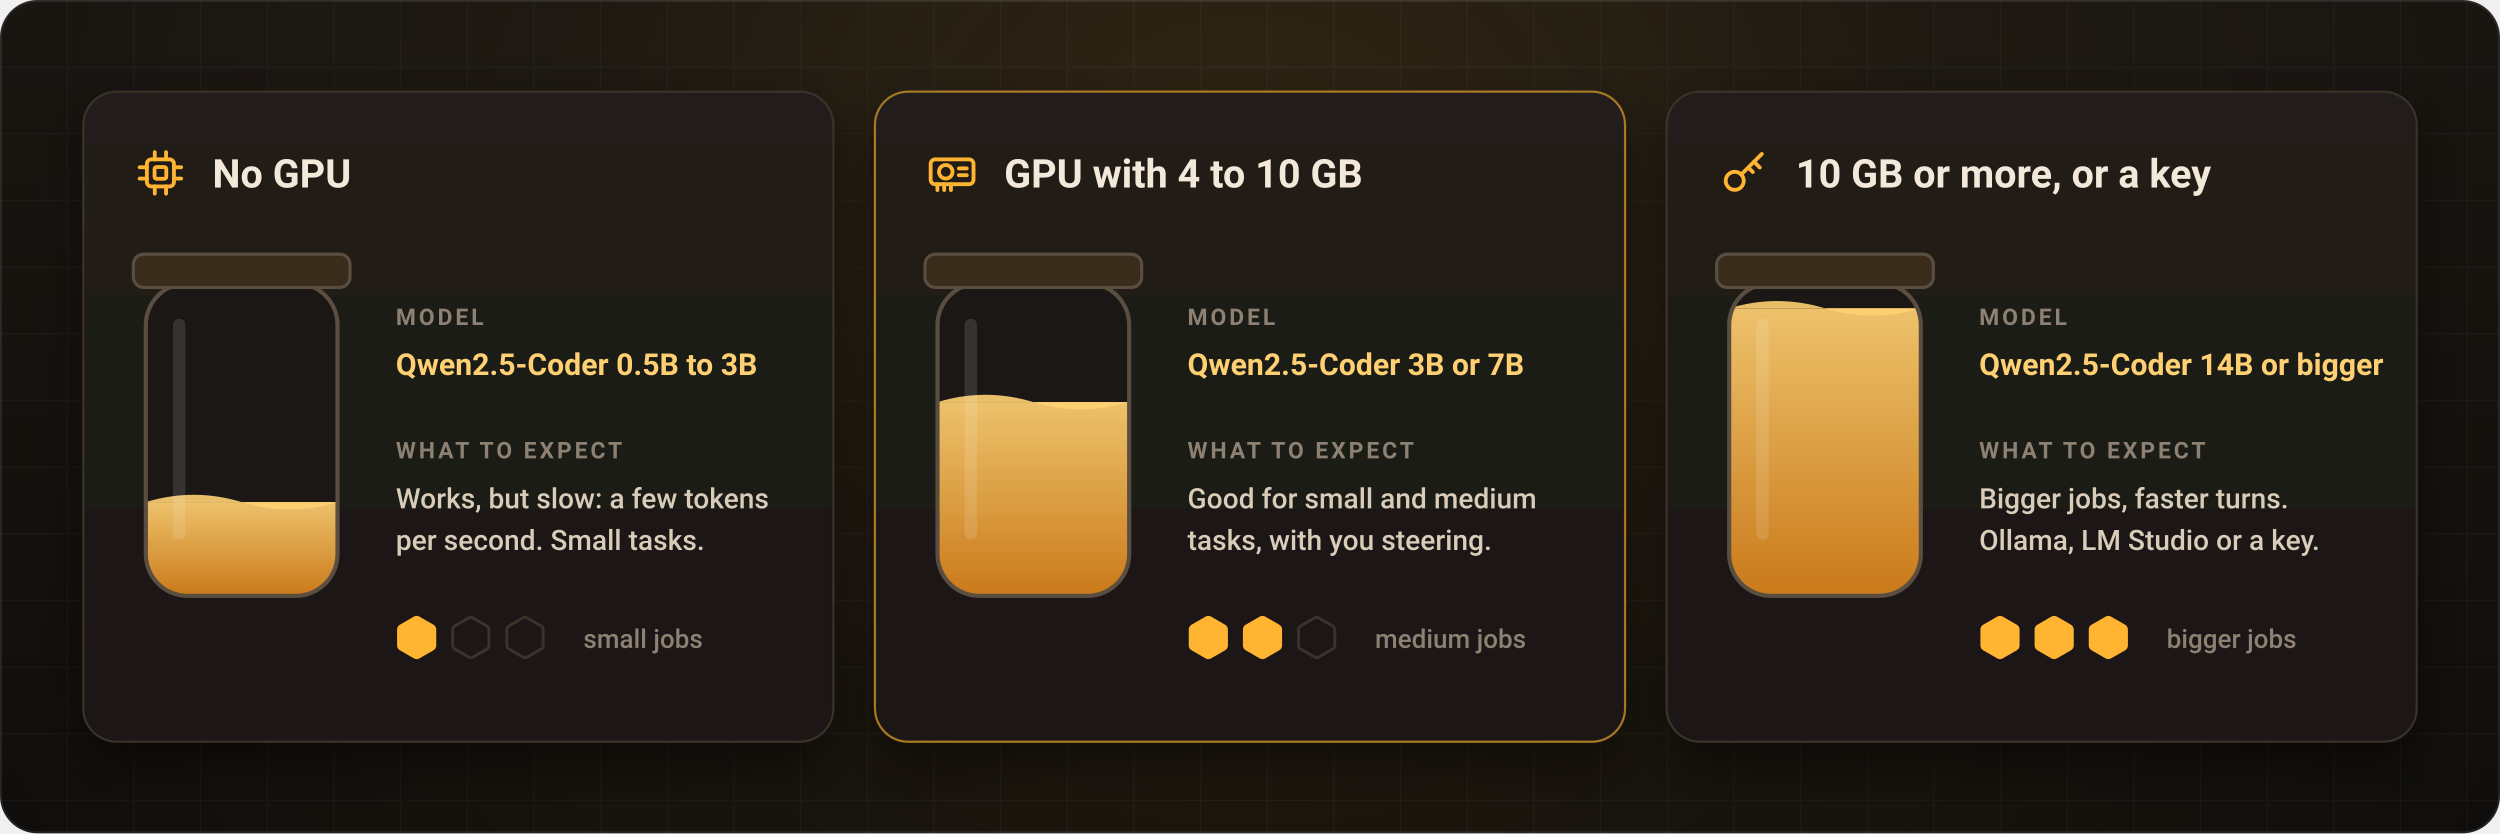
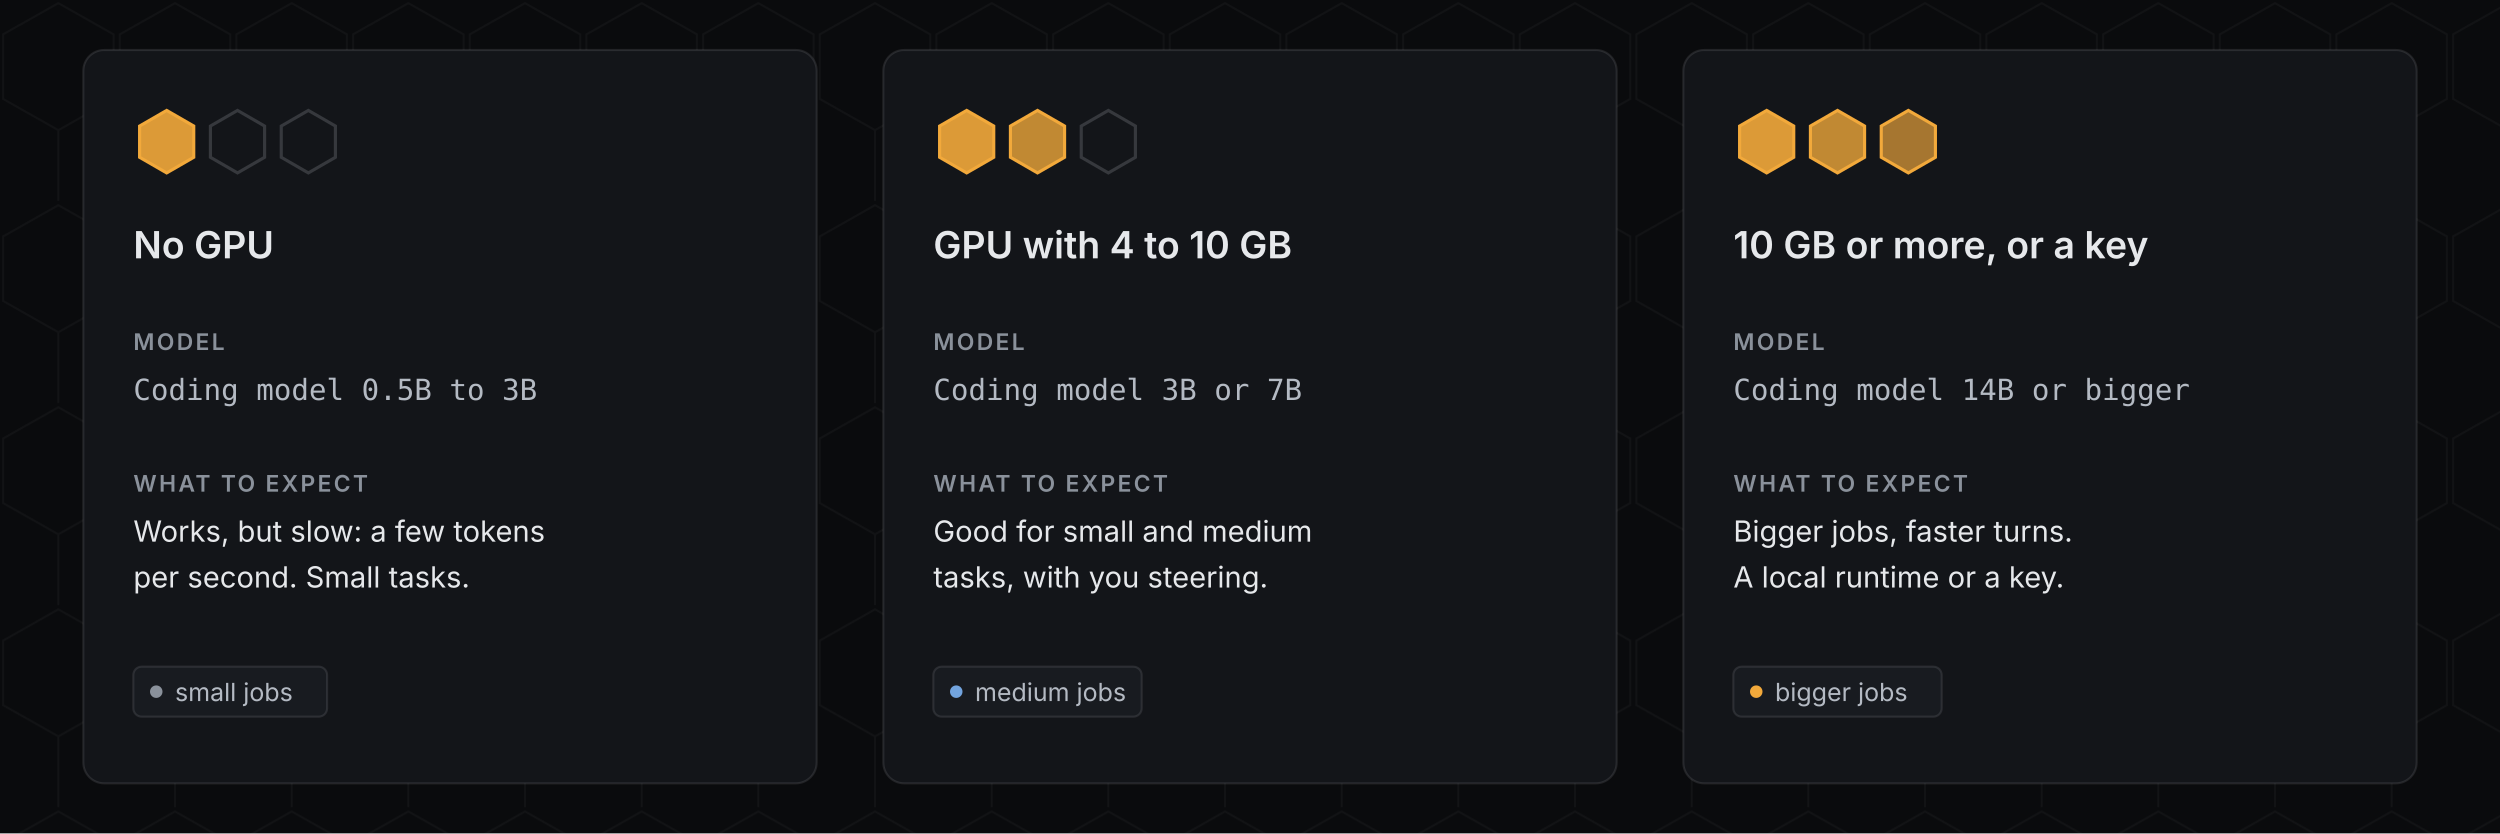
- <svg xmlns="http://www.w3.org/2000/svg" width="1200" height="400" viewBox="0 0 1200 400" role="img" aria-labelledby="t d">
-   <style>
-   .flap { transform-box: fill-box; transform-origin: 50% 100%; animation: flap .16s ease-in-out infinite alternate; }
-   .f2 { animation-delay: .08s; }
-   @keyframes flap { from { transform: scaleY(1); } to { transform: scaleY(.45); } }
-   .trail { stroke-dasharray: 2 7; animation: dash 1.6s linear infinite; }
-   @keyframes dash { to { stroke-dashoffset: -18; } }
-   .pulse { transform-box: fill-box; transform-origin: center; animation: pulse 2.2s ease-in-out infinite; }
-   @keyframes pulse { 0%,100% { opacity: 1; transform: scale(1); } 50% { opacity: .35; transform: scale(.7); } }
-   .blink { animation: blink 1.05s steps(1) infinite; }
-   @keyframes blink { 0%,55% { opacity: 1; } 56%,100% { opacity: 0; } }
-   .bob { animation: bob 4s ease-in-out infinite; }
-   @keyframes bob { 0%,100% { transform: translateY(0); } 50% { transform: translateY(-5px); } }
-   .grow { transform-box: fill-box; transform-origin: left center; animation: grow 6s ease-in-out infinite; }
-   @keyframes grow { 0% { transform: scaleX(.12); } 70%,100% { transform: scaleX(1); } }
-   @media (prefers-reduced-motion: reduce) { *, *::before, *::after { animation: none !important; } }
- </style>
+ <svg xmlns="http://www.w3.org/2000/svg" width="1200" height="400" viewBox="0 0 1200 400" role="img" aria-label="Three hardware tiers: no GPU runs a small model slowly, a mid range GPU runs a bigger model, a big GPU or a key handles bigger jobs.">
  <defs>
-     <linearGradient id="bg" x1="0" y1="0" x2="0" y2="1">
-       <stop offset="0" stop-color="#171411" />
-       <stop offset="1" stop-color="#100E0C" />
-     </linearGradient>
-     <radialGradient id="warm" cx="600" cy="120" r="660" gradientUnits="userSpaceOnUse">
-       <stop offset="0" stop-color="#FFB531" stop-opacity=".12" />
-       <stop offset=".5" stop-color="#FFB531" stop-opacity=".035" />
-       <stop offset="1" stop-color="#FFB531" stop-opacity="0" />
-     </radialGradient>
-     <pattern id="grid" width="32" height="32" patternUnits="userSpaceOnUse">
-       <path d="M32 0H0V32" fill="none" stroke="#FFFFFF" stroke-opacity=".035" stroke-width="1" />
+     <pattern id="g" width="56" height="97" patternUnits="userSpaceOnUse">
+       <path d="M28 1.5 54.5 16.5v31L28 62.5 1.5 47.5v-31z M28 62.5v34" fill="none" stroke="#E4E8EE" stroke-opacity=".035" />
    </pattern>
-     <linearGradient id="win" x1="0" y1="0" x2="0" y2="1">
-       <stop offset="0" stop-color="#221E1A" />
-       <stop offset="1" stop-color="#1A1714" />
-     </linearGradient>
-     <linearGradient id="winStroke" x1="0" y1="0" x2="0" y2="1">
-       <stop offset="0" stop-color="#4D4338" />
-       <stop offset="1" stop-color="#2C2620" />
-     </linearGradient>
-     <linearGradient id="honey" x1="0" y1="0" x2="1" y2="1">
-       <stop offset="0" stop-color="#FFD072" />
-       <stop offset="1" stop-color="#F09A1E" />
-     </linearGradient>
-     <linearGradient id="honeyV" x1="0" y1="0" x2="0" y2="1">
-       <stop offset="0" stop-color="#FFD072" />
-       <stop offset="1" stop-color="#D9821A" />
-     </linearGradient>
-     <linearGradient id="beeBody" x1="0" y1="0" x2="0" y2="1">
-       <stop offset="0" stop-color="#FFD36E" />
-       <stop offset="1" stop-color="#E08A18" />
-     </linearGradient>
-     <filter id="shadow" x="-30%" y="-30%" width="160%" height="170%">
-       <feDropShadow dx="0" dy="10" stdDeviation="12" flood-color="#000" flood-opacity=".5" />
-     </filter>
-     <filter id="glow" x="-50%" y="-50%" width="200%" height="200%">
-       <feGaussianBlur stdDeviation="10" />
-     </filter>
-     <marker id="arr" viewBox="0 0 10 10" refX="8" refY="5" markerWidth="7" markerHeight="7" orient="auto-start-reverse">
-       <path d="M1 1L8 5L1 9" fill="none" stroke="#FFB531" stroke-width="1.6" stroke-linecap="round" stroke-linejoin="round" />
-     </marker>
-     <marker id="arrDim" viewBox="0 0 10 10" refX="8" refY="5" markerWidth="7" markerHeight="7" orient="auto-start-reverse">
-       <path d="M1 1L8 5L1 9" fill="none" stroke="#8C8172" stroke-width="1.6" stroke-linecap="round" stroke-linejoin="round" />
-     </marker>
  </defs>
-   <rect width="1200" height="400" rx="18" fill="url(#bg)" />
-   <rect width="1200" height="400" rx="18" fill="url(#grid)" />
-   <rect width="1200" height="400" rx="18" fill="url(#warm)" />
-   <rect x=".5" y=".5" width="1199" height="399" rx="17.5" fill="none" stroke="#FFFFFF" stroke-opacity=".08" />
-   <rect x="40" y="44" width="360" height="312" rx="16" fill="url(#win)" stroke="#3A332B" stroke-opacity="1" filter="url(#shadow)" />
-   <g transform="translate(64 70) scale(1.083333)" fill="none" stroke="#FFB531" stroke-width="1.7" stroke-linecap="round" stroke-linejoin="round">
-     <rect x="6" y="6" width="12" height="12" rx="2" />
-     <rect x="9.4" y="9.4" width="5.2" height="5.2" rx=".9" />
-     <path d="M9.5 2.8v3.2M14.5 2.8v3.2M9.5 18v3.2M14.5 18v3.2M2.8 9.5H6M2.8 14.5H6M18 9.5h3.2M18 14.5h3.2" />
-   </g>
-   <text x="102" y="90" font-family="system-ui,-apple-system,Segoe UI,Roboto,sans-serif" font-size="19" font-weight="700" fill="#F2E9DA" text-anchor="start">No GPU</text>
-   <clipPath id="jar0">
-     <rect x="70" y="136" width="92" height="150" rx="20" />
-   </clipPath>
-   <rect x="70" y="136" width="92" height="150" rx="20" fill="#1A1714" />
-   <g clip-path="url(#jar0)">
-     <rect x="70" y="241" width="92" height="45" fill="url(#honeyV)" opacity=".92" />
-     <path d="M70 241 q23 -7 46 0 t46 0" fill="#FFD072" opacity=".9" />
-   </g>
-   <rect x="70" y="136" width="92" height="150" rx="20" fill="none" stroke="#5A4E40" stroke-width="2" />
-   <rect x="64" y="122" width="104" height="16" rx="5" fill="#3A2C1A" stroke="#5A4E40" stroke-width="1.5" />
-   <path d="M86 156 v100" stroke="#FFFFFF" stroke-opacity=".12" stroke-width="6" stroke-linecap="round" />
-   <text x="190" y="156" font-family="system-ui,-apple-system,Segoe UI,Roboto,sans-serif" font-size="11" font-weight="650" fill="#8C8172" text-anchor="start" letter-spacing="1.4">MODEL</text>
-   <text x="190" y="180" font-family="system-ui,-apple-system,Segoe UI,Roboto,sans-serif" font-size="14.5" font-weight="650" fill="#FFD072" text-anchor="start">Qwen2.5-Coder 0.5B to 3B</text>
-   <text x="190" y="220" font-family="system-ui,-apple-system,Segoe UI,Roboto,sans-serif" font-size="11" font-weight="650" fill="#8C8172" text-anchor="start" letter-spacing="1.4">WHAT TO EXPECT</text>
-   <text x="190" y="244" font-family="system-ui,-apple-system,Segoe UI,Roboto,sans-serif" font-size="13.5" font-weight="500" fill="#D9CDB9" text-anchor="start">Works, but slow: a few tokens</text>
-   <text x="190" y="264" font-family="system-ui,-apple-system,Segoe UI,Roboto,sans-serif" font-size="13.5" font-weight="500" fill="#D9CDB9" text-anchor="start">per second. Small tasks.</text>
-   <path d="M208.7,309.8 Q208.7,311.0 207.6,311.6 L201.0,315.4 Q200.0,316.0 199.0,315.4 L192.4,311.6 Q191.3,311.0 191.3,309.8 L191.3,302.2 Q191.3,301.0 192.4,300.4 L199.0,296.6 Q200.0,296.0 201.0,296.6 L207.6,300.4 Q208.7,301.0 208.7,302.2 Z" fill="#FFB531" stroke="#FFB531" stroke-width="1.4" />
-   <path d="M234.7,309.8 Q234.7,311.0 233.6,311.6 L227.0,315.4 Q226.0,316.0 225.0,315.4 L218.4,311.6 Q217.3,311.0 217.3,309.8 L217.3,302.2 Q217.3,301.0 218.4,300.4 L225.0,296.6 Q226.0,296.0 227.0,296.6 L233.6,300.4 Q234.7,301.0 234.7,302.2 Z" fill="none" stroke="#3A332B" stroke-width="1.4" />
-   <path d="M260.7,309.8 Q260.7,311.0 259.6,311.6 L253.0,315.4 Q252.0,316.0 251.0,315.4 L244.4,311.6 Q243.3,311.0 243.3,309.8 L243.3,302.2 Q243.3,301.0 244.4,300.4 L251.0,296.6 Q252.0,296.0 253.0,296.6 L259.6,300.4 Q260.7,301.0 260.7,302.2 Z" fill="none" stroke="#3A332B" stroke-width="1.4" />
-   <text x="280" y="311" font-family="system-ui,-apple-system,Segoe UI,Roboto,sans-serif" font-size="12.5" font-weight="500" fill="#8C8172" text-anchor="start">small jobs</text>
-   <rect x="420" y="44" width="360" height="312" rx="16" fill="url(#win)" stroke="#FFB531" stroke-opacity="0.6" filter="url(#shadow)" />
-   <g transform="translate(444 70) scale(1.083333)" fill="none" stroke="#FFB531" stroke-width="1.7" stroke-linecap="round" stroke-linejoin="round">
-     <rect x="2.5" y="6" width="19" height="11" rx="2" />
-     <circle cx="9.2" cy="11.5" r="3" />
-     <path d="M15 10h3.5M15 13h3.5M5.5 17v2.6M8.5 17v2.6M11.5 17v2.6" />
-   </g>
-   <text x="482" y="90" font-family="system-ui,-apple-system,Segoe UI,Roboto,sans-serif" font-size="19" font-weight="700" fill="#F2E9DA" text-anchor="start">GPU with 4 to 10 GB</text>
-   <clipPath id="jar1">
-     <rect x="450" y="136" width="92" height="150" rx="20" />
-   </clipPath>
-   <rect x="450" y="136" width="92" height="150" rx="20" fill="#1A1714" />
-   <g clip-path="url(#jar1)">
-     <rect x="450" y="193" width="92" height="93" fill="url(#honeyV)" opacity=".92" />
-     <path d="M450 193 q23 -7 46 0 t46 0" fill="#FFD072" opacity=".9" />
-   </g>
-   <rect x="450" y="136" width="92" height="150" rx="20" fill="none" stroke="#5A4E40" stroke-width="2" />
-   <rect x="444" y="122" width="104" height="16" rx="5" fill="#3A2C1A" stroke="#5A4E40" stroke-width="1.5" />
-   <path d="M466 156 v100" stroke="#FFFFFF" stroke-opacity=".12" stroke-width="6" stroke-linecap="round" />
-   <text x="570" y="156" font-family="system-ui,-apple-system,Segoe UI,Roboto,sans-serif" font-size="11" font-weight="650" fill="#8C8172" text-anchor="start" letter-spacing="1.4">MODEL</text>
-   <text x="570" y="180" font-family="system-ui,-apple-system,Segoe UI,Roboto,sans-serif" font-size="14.5" font-weight="650" fill="#FFD072" text-anchor="start">Qwen2.5-Coder 3B or 7B</text>
-   <text x="570" y="220" font-family="system-ui,-apple-system,Segoe UI,Roboto,sans-serif" font-size="11" font-weight="650" fill="#8C8172" text-anchor="start" letter-spacing="1.4">WHAT TO EXPECT</text>
-   <text x="570" y="244" font-family="system-ui,-apple-system,Segoe UI,Roboto,sans-serif" font-size="13.5" font-weight="500" fill="#D9CDB9" text-anchor="start">Good for small and medium</text>
-   <text x="570" y="264" font-family="system-ui,-apple-system,Segoe UI,Roboto,sans-serif" font-size="13.5" font-weight="500" fill="#D9CDB9" text-anchor="start">tasks, with you steering.</text>
-   <path d="M588.7,309.8 Q588.7,311.0 587.6,311.6 L581.0,315.4 Q580.0,316.0 579.0,315.4 L572.4,311.6 Q571.3,311.0 571.3,309.8 L571.3,302.2 Q571.3,301.0 572.4,300.4 L579.0,296.6 Q580.0,296.0 581.0,296.6 L587.6,300.4 Q588.7,301.0 588.7,302.2 Z" fill="#FFB531" stroke="#FFB531" stroke-width="1.4" />
-   <path d="M614.7,309.8 Q614.7,311.0 613.6,311.6 L607.0,315.4 Q606.0,316.0 605.0,315.4 L598.4,311.6 Q597.3,311.0 597.3,309.8 L597.3,302.2 Q597.3,301.0 598.4,300.4 L605.0,296.6 Q606.0,296.0 607.0,296.6 L613.6,300.4 Q614.7,301.0 614.7,302.2 Z" fill="#FFB531" stroke="#FFB531" stroke-width="1.4" />
-   <path d="M640.7,309.8 Q640.7,311.0 639.6,311.6 L633.0,315.4 Q632.0,316.0 631.0,315.4 L624.4,311.6 Q623.3,311.0 623.3,309.8 L623.3,302.2 Q623.3,301.0 624.4,300.4 L631.0,296.6 Q632.0,296.0 633.0,296.6 L639.6,300.4 Q640.7,301.0 640.7,302.2 Z" fill="none" stroke="#3A332B" stroke-width="1.4" />
-   <text x="660" y="311" font-family="system-ui,-apple-system,Segoe UI,Roboto,sans-serif" font-size="12.5" font-weight="500" fill="#8C8172" text-anchor="start">medium jobs</text>
-   <rect x="800" y="44" width="360" height="312" rx="16" fill="url(#win)" stroke="#3A332B" stroke-opacity="1" filter="url(#shadow)" />
-   <g transform="translate(824 70) scale(1.083333)" fill="none" stroke="#FFB531" stroke-width="1.7" stroke-linecap="round" stroke-linejoin="round">
-     <circle cx="8" cy="15.5" r="4" />
-     <path d="M10.9 12.7L20 3.6M16.5 7l2.6 2.6M14 9.6l2 2" />
-   </g>
-   <text x="862" y="90" font-family="system-ui,-apple-system,Segoe UI,Roboto,sans-serif" font-size="19" font-weight="700" fill="#F2E9DA" text-anchor="start">10 GB or more, or a key</text>
-   <clipPath id="jar2">
-     <rect x="830" y="136" width="92" height="150" rx="20" />
-   </clipPath>
-   <rect x="830" y="136" width="92" height="150" rx="20" fill="#1A1714" />
-   <g clip-path="url(#jar2)">
-     <rect x="830" y="148" width="92" height="138" fill="url(#honeyV)" opacity=".92" />
-     <path d="M830 148 q23 -7 46 0 t46 0" fill="#FFD072" opacity=".9" />
-   </g>
-   <rect x="830" y="136" width="92" height="150" rx="20" fill="none" stroke="#5A4E40" stroke-width="2" />
-   <rect x="824" y="122" width="104" height="16" rx="5" fill="#3A2C1A" stroke="#5A4E40" stroke-width="1.5" />
-   <path d="M846 156 v100" stroke="#FFFFFF" stroke-opacity=".12" stroke-width="6" stroke-linecap="round" />
-   <text x="950" y="156" font-family="system-ui,-apple-system,Segoe UI,Roboto,sans-serif" font-size="11" font-weight="650" fill="#8C8172" text-anchor="start" letter-spacing="1.4">MODEL</text>
-   <text x="950" y="180" font-family="system-ui,-apple-system,Segoe UI,Roboto,sans-serif" font-size="14.5" font-weight="650" fill="#FFD072" text-anchor="start">Qwen2.5-Coder 14B or bigger</text>
-   <text x="950" y="220" font-family="system-ui,-apple-system,Segoe UI,Roboto,sans-serif" font-size="11" font-weight="650" fill="#8C8172" text-anchor="start" letter-spacing="1.4">WHAT TO EXPECT</text>
-   <text x="950" y="244" font-family="system-ui,-apple-system,Segoe UI,Roboto,sans-serif" font-size="13.5" font-weight="500" fill="#D9CDB9" text-anchor="start">Bigger jobs, faster turns.</text>
-   <text x="950" y="264" font-family="system-ui,-apple-system,Segoe UI,Roboto,sans-serif" font-size="13.5" font-weight="500" fill="#D9CDB9" text-anchor="start">Ollama, LM Studio or a key.</text>
-   <path d="M968.7,309.8 Q968.7,311.0 967.6,311.6 L961.0,315.4 Q960.0,316.0 959.0,315.4 L952.4,311.6 Q951.3,311.0 951.3,309.8 L951.3,302.2 Q951.3,301.0 952.4,300.4 L959.0,296.6 Q960.0,296.0 961.0,296.6 L967.6,300.4 Q968.7,301.0 968.7,302.2 Z" fill="#FFB531" stroke="#FFB531" stroke-width="1.4" />
-   <path d="M994.7,309.8 Q994.7,311.0 993.6,311.6 L987.0,315.4 Q986.0,316.0 985.0,315.4 L978.4,311.6 Q977.3,311.0 977.3,309.8 L977.3,302.2 Q977.3,301.0 978.4,300.4 L985.0,296.6 Q986.0,296.0 987.0,296.6 L993.6,300.4 Q994.7,301.0 994.7,302.2 Z" fill="#FFB531" stroke="#FFB531" stroke-width="1.4" />
-   <path d="M1020.7,309.8 Q1020.7,311.0 1019.6,311.6 L1013.0,315.4 Q1012.0,316.0 1011.0,315.4 L1004.4,311.6 Q1003.3,311.0 1003.3,309.8 L1003.3,302.2 Q1003.3,301.0 1004.4,300.4 L1011.0,296.6 Q1012.0,296.0 1013.0,296.6 L1019.6,300.4 Q1020.7,301.0 1020.7,302.2 Z" fill="#FFB531" stroke="#FFB531" stroke-width="1.4" />
-   <text x="1040" y="311" font-family="system-ui,-apple-system,Segoe UI,Roboto,sans-serif" font-size="12.5" font-weight="500" fill="#8C8172" text-anchor="start">bigger jobs</text>
+   <rect width="1200" height="400" fill="#0A0B0D" />
+   <rect width="1200" height="400" fill="url(#g)" />
+   <rect x="40" y="24" width="352" height="352" rx="10" fill="#131519" stroke="rgba(228,232,238,.11)" />
+   <path d="M80.0,53.0L93.0,60.5L93.0,75.5L80.0,83.0L67.0,75.5L67.0,60.5Z" fill="#F2A93B" fill-opacity="0.9" stroke="#F2A93B" stroke-width="1.5" />
+   <path d="M114.0,53.0L127.0,60.5L127.0,75.5L114.0,83.0L101.0,75.5L101.0,60.5Z" fill="none" fill-opacity="0" stroke="rgba(228,232,238,.17)" stroke-width="1.5" />
+   <path d="M148.0,53.0L161.0,60.5L161.0,75.5L148.0,83.0L135.0,75.5L135.0,60.5Z" fill="none" fill-opacity="0" stroke="rgba(228,232,238,.17)" stroke-width="1.5" />
+   <text x="64" y="124" fill="#E6E8EB" font-family="Inter, 'Segoe UI Variable Text', 'Segoe UI', system-ui, -apple-system, Helvetica, Arial, sans-serif" font-size="18" font-weight="600">No GPU</text>
+   <text x="64" y="168" fill="#8A919B" font-family="Inter, 'Segoe UI Variable Text', 'Segoe UI', system-ui, -apple-system, Helvetica, Arial, sans-serif" font-size="11" font-weight="600" letter-spacing="1.1">MODEL</text>
+   <text x="64" y="192" fill="#B4BAC3" font-family="'JetBrains Mono', 'Cascadia Mono', 'Cascadia Code', Consolas, Menlo, monospace" font-size="14" font-weight="400">Coding model 0.5B to 3B</text>
+   <text x="64" y="236" fill="#8A919B" font-family="Inter, 'Segoe UI Variable Text', 'Segoe UI', system-ui, -apple-system, Helvetica, Arial, sans-serif" font-size="11" font-weight="600" letter-spacing="1.1">WHAT TO EXPECT</text>
+   <text x="64" y="260" fill="#E6E8EB" font-family="Inter, 'Segoe UI Variable Text', 'Segoe UI', system-ui, -apple-system, Helvetica, Arial, sans-serif" font-size="14" font-weight="400">Works, but slow: a few tokens</text>
+   <text x="64" y="282" fill="#E6E8EB" font-family="Inter, 'Segoe UI Variable Text', 'Segoe UI', system-ui, -apple-system, Helvetica, Arial, sans-serif" font-size="14" font-weight="400">per second. Small tasks.</text>
+   <rect x="64" y="320" width="93" height="24" rx="4" fill="#181B20" stroke="rgba(228,232,238,.11)" />
+   <circle cx="75" cy="332" r="3" fill="#8A919B" />
+   <text x="84" y="336.5" fill="#B4BAC3" font-family="Inter, 'Segoe UI Variable Text', 'Segoe UI', system-ui, -apple-system, Helvetica, Arial, sans-serif" font-size="12" font-weight="400">small jobs</text>
+   <rect x="424" y="24" width="352" height="352" rx="10" fill="#131519" stroke="rgba(228,232,238,.11)" />
+   <path d="M464.0,53.0L477.0,60.5L477.0,75.5L464.0,83.0L451.0,75.5L451.0,60.5Z" fill="#F2A93B" fill-opacity="0.9" stroke="#F2A93B" stroke-width="1.5" />
+   <path d="M498.0,53.0L511.0,60.5L511.0,75.5L498.0,83.0L485.0,75.5L485.0,60.5Z" fill="#F2A93B" fill-opacity="0.78" stroke="#F2A93B" stroke-width="1.5" />
+   <path d="M532.0,53.0L545.0,60.5L545.0,75.5L532.0,83.0L519.0,75.5L519.0,60.5Z" fill="none" fill-opacity="0" stroke="rgba(228,232,238,.17)" stroke-width="1.5" />
+   <text x="448" y="124" fill="#E6E8EB" font-family="Inter, 'Segoe UI Variable Text', 'Segoe UI', system-ui, -apple-system, Helvetica, Arial, sans-serif" font-size="18" font-weight="600">GPU with 4 to 10 GB</text>
+   <text x="448" y="168" fill="#8A919B" font-family="Inter, 'Segoe UI Variable Text', 'Segoe UI', system-ui, -apple-system, Helvetica, Arial, sans-serif" font-size="11" font-weight="600" letter-spacing="1.1">MODEL</text>
+   <text x="448" y="192" fill="#B4BAC3" font-family="'JetBrains Mono', 'Cascadia Mono', 'Cascadia Code', Consolas, Menlo, monospace" font-size="14" font-weight="400">Coding model 3B or 7B</text>
+   <text x="448" y="236" fill="#8A919B" font-family="Inter, 'Segoe UI Variable Text', 'Segoe UI', system-ui, -apple-system, Helvetica, Arial, sans-serif" font-size="11" font-weight="600" letter-spacing="1.1">WHAT TO EXPECT</text>
+   <text x="448" y="260" fill="#E6E8EB" font-family="Inter, 'Segoe UI Variable Text', 'Segoe UI', system-ui, -apple-system, Helvetica, Arial, sans-serif" font-size="14" font-weight="400">Good for small and medium</text>
+   <text x="448" y="282" fill="#E6E8EB" font-family="Inter, 'Segoe UI Variable Text', 'Segoe UI', system-ui, -apple-system, Helvetica, Arial, sans-serif" font-size="14" font-weight="400">tasks, with you steering.</text>
+   <rect x="448" y="320" width="100" height="24" rx="4" fill="#181B20" stroke="rgba(228,232,238,.11)" />
+   <circle cx="459" cy="332" r="3" fill="#72A4DE" />
+   <text x="468" y="336.5" fill="#B4BAC3" font-family="Inter, 'Segoe UI Variable Text', 'Segoe UI', system-ui, -apple-system, Helvetica, Arial, sans-serif" font-size="12" font-weight="400">medium jobs</text>
+   <rect x="808" y="24" width="352" height="352" rx="10" fill="#131519" stroke="rgba(228,232,238,.11)" />
+   <path d="M848.0,53.0L861.0,60.5L861.0,75.5L848.0,83.0L835.0,75.5L835.0,60.5Z" fill="#F2A93B" fill-opacity="0.9" stroke="#F2A93B" stroke-width="1.5" />
+   <path d="M882.0,53.0L895.0,60.5L895.0,75.5L882.0,83.0L869.0,75.5L869.0,60.5Z" fill="#F2A93B" fill-opacity="0.78" stroke="#F2A93B" stroke-width="1.5" />
+   <path d="M916.0,53.0L929.0,60.5L929.0,75.5L916.0,83.0L903.0,75.5L903.0,60.5Z" fill="#F2A93B" fill-opacity="0.66" stroke="#F2A93B" stroke-width="1.5" />
+   <text x="832" y="124" fill="#E6E8EB" font-family="Inter, 'Segoe UI Variable Text', 'Segoe UI', system-ui, -apple-system, Helvetica, Arial, sans-serif" font-size="18" font-weight="600">10 GB or more, or a key</text>
+   <text x="832" y="168" fill="#8A919B" font-family="Inter, 'Segoe UI Variable Text', 'Segoe UI', system-ui, -apple-system, Helvetica, Arial, sans-serif" font-size="11" font-weight="600" letter-spacing="1.1">MODEL</text>
+   <text x="832" y="192" fill="#B4BAC3" font-family="'JetBrains Mono', 'Cascadia Mono', 'Cascadia Code', Consolas, Menlo, monospace" font-size="14" font-weight="400">Coding model 14B or bigger</text>
+   <text x="832" y="236" fill="#8A919B" font-family="Inter, 'Segoe UI Variable Text', 'Segoe UI', system-ui, -apple-system, Helvetica, Arial, sans-serif" font-size="11" font-weight="600" letter-spacing="1.1">WHAT TO EXPECT</text>
+   <text x="832" y="260" fill="#E6E8EB" font-family="Inter, 'Segoe UI Variable Text', 'Segoe UI', system-ui, -apple-system, Helvetica, Arial, sans-serif" font-size="14" font-weight="400">Bigger jobs, faster turns.</text>
+   <text x="832" y="282" fill="#E6E8EB" font-family="Inter, 'Segoe UI Variable Text', 'Segoe UI', system-ui, -apple-system, Helvetica, Arial, sans-serif" font-size="14" font-weight="400">A local runtime or a key.</text>
+   <rect x="832" y="320" width="100" height="24" rx="4" fill="#181B20" stroke="rgba(228,232,238,.11)" />
+   <circle cx="843" cy="332" r="3" fill="#F2A93B" />
+   <text x="852" y="336.5" fill="#B4BAC3" font-family="Inter, 'Segoe UI Variable Text', 'Segoe UI', system-ui, -apple-system, Helvetica, Arial, sans-serif" font-size="12" font-weight="400">bigger jobs</text>
</svg>
